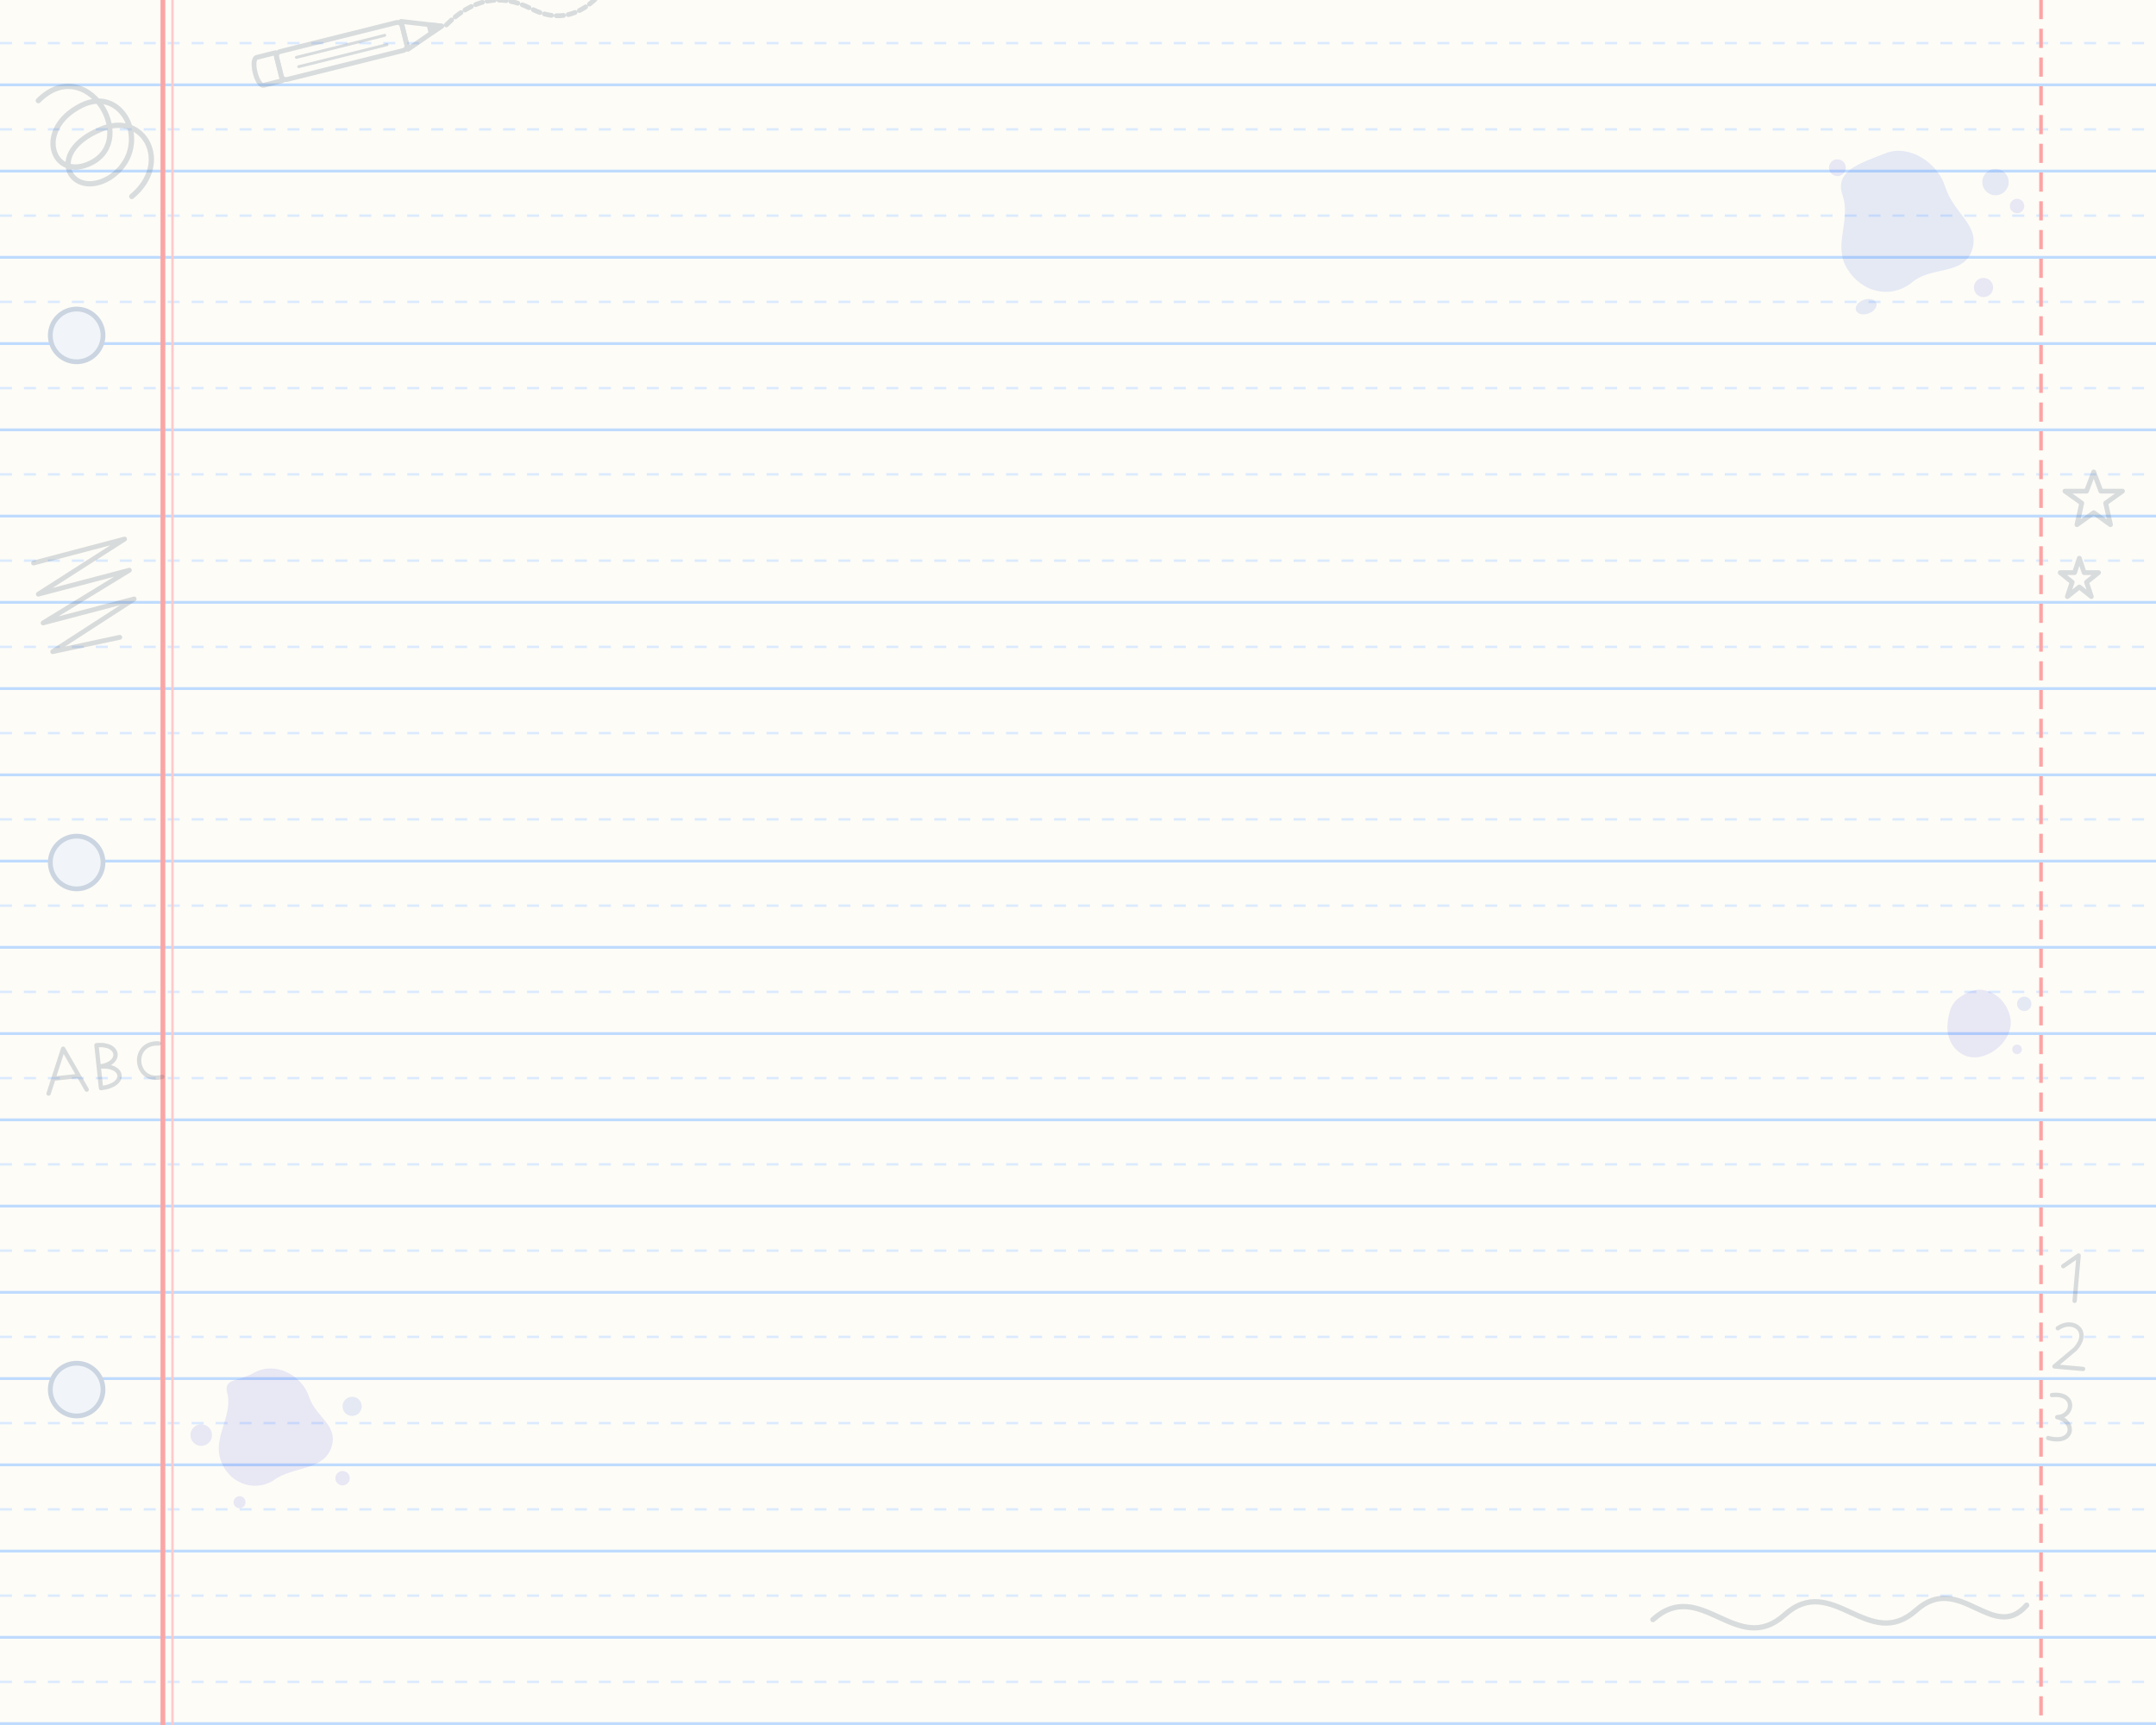
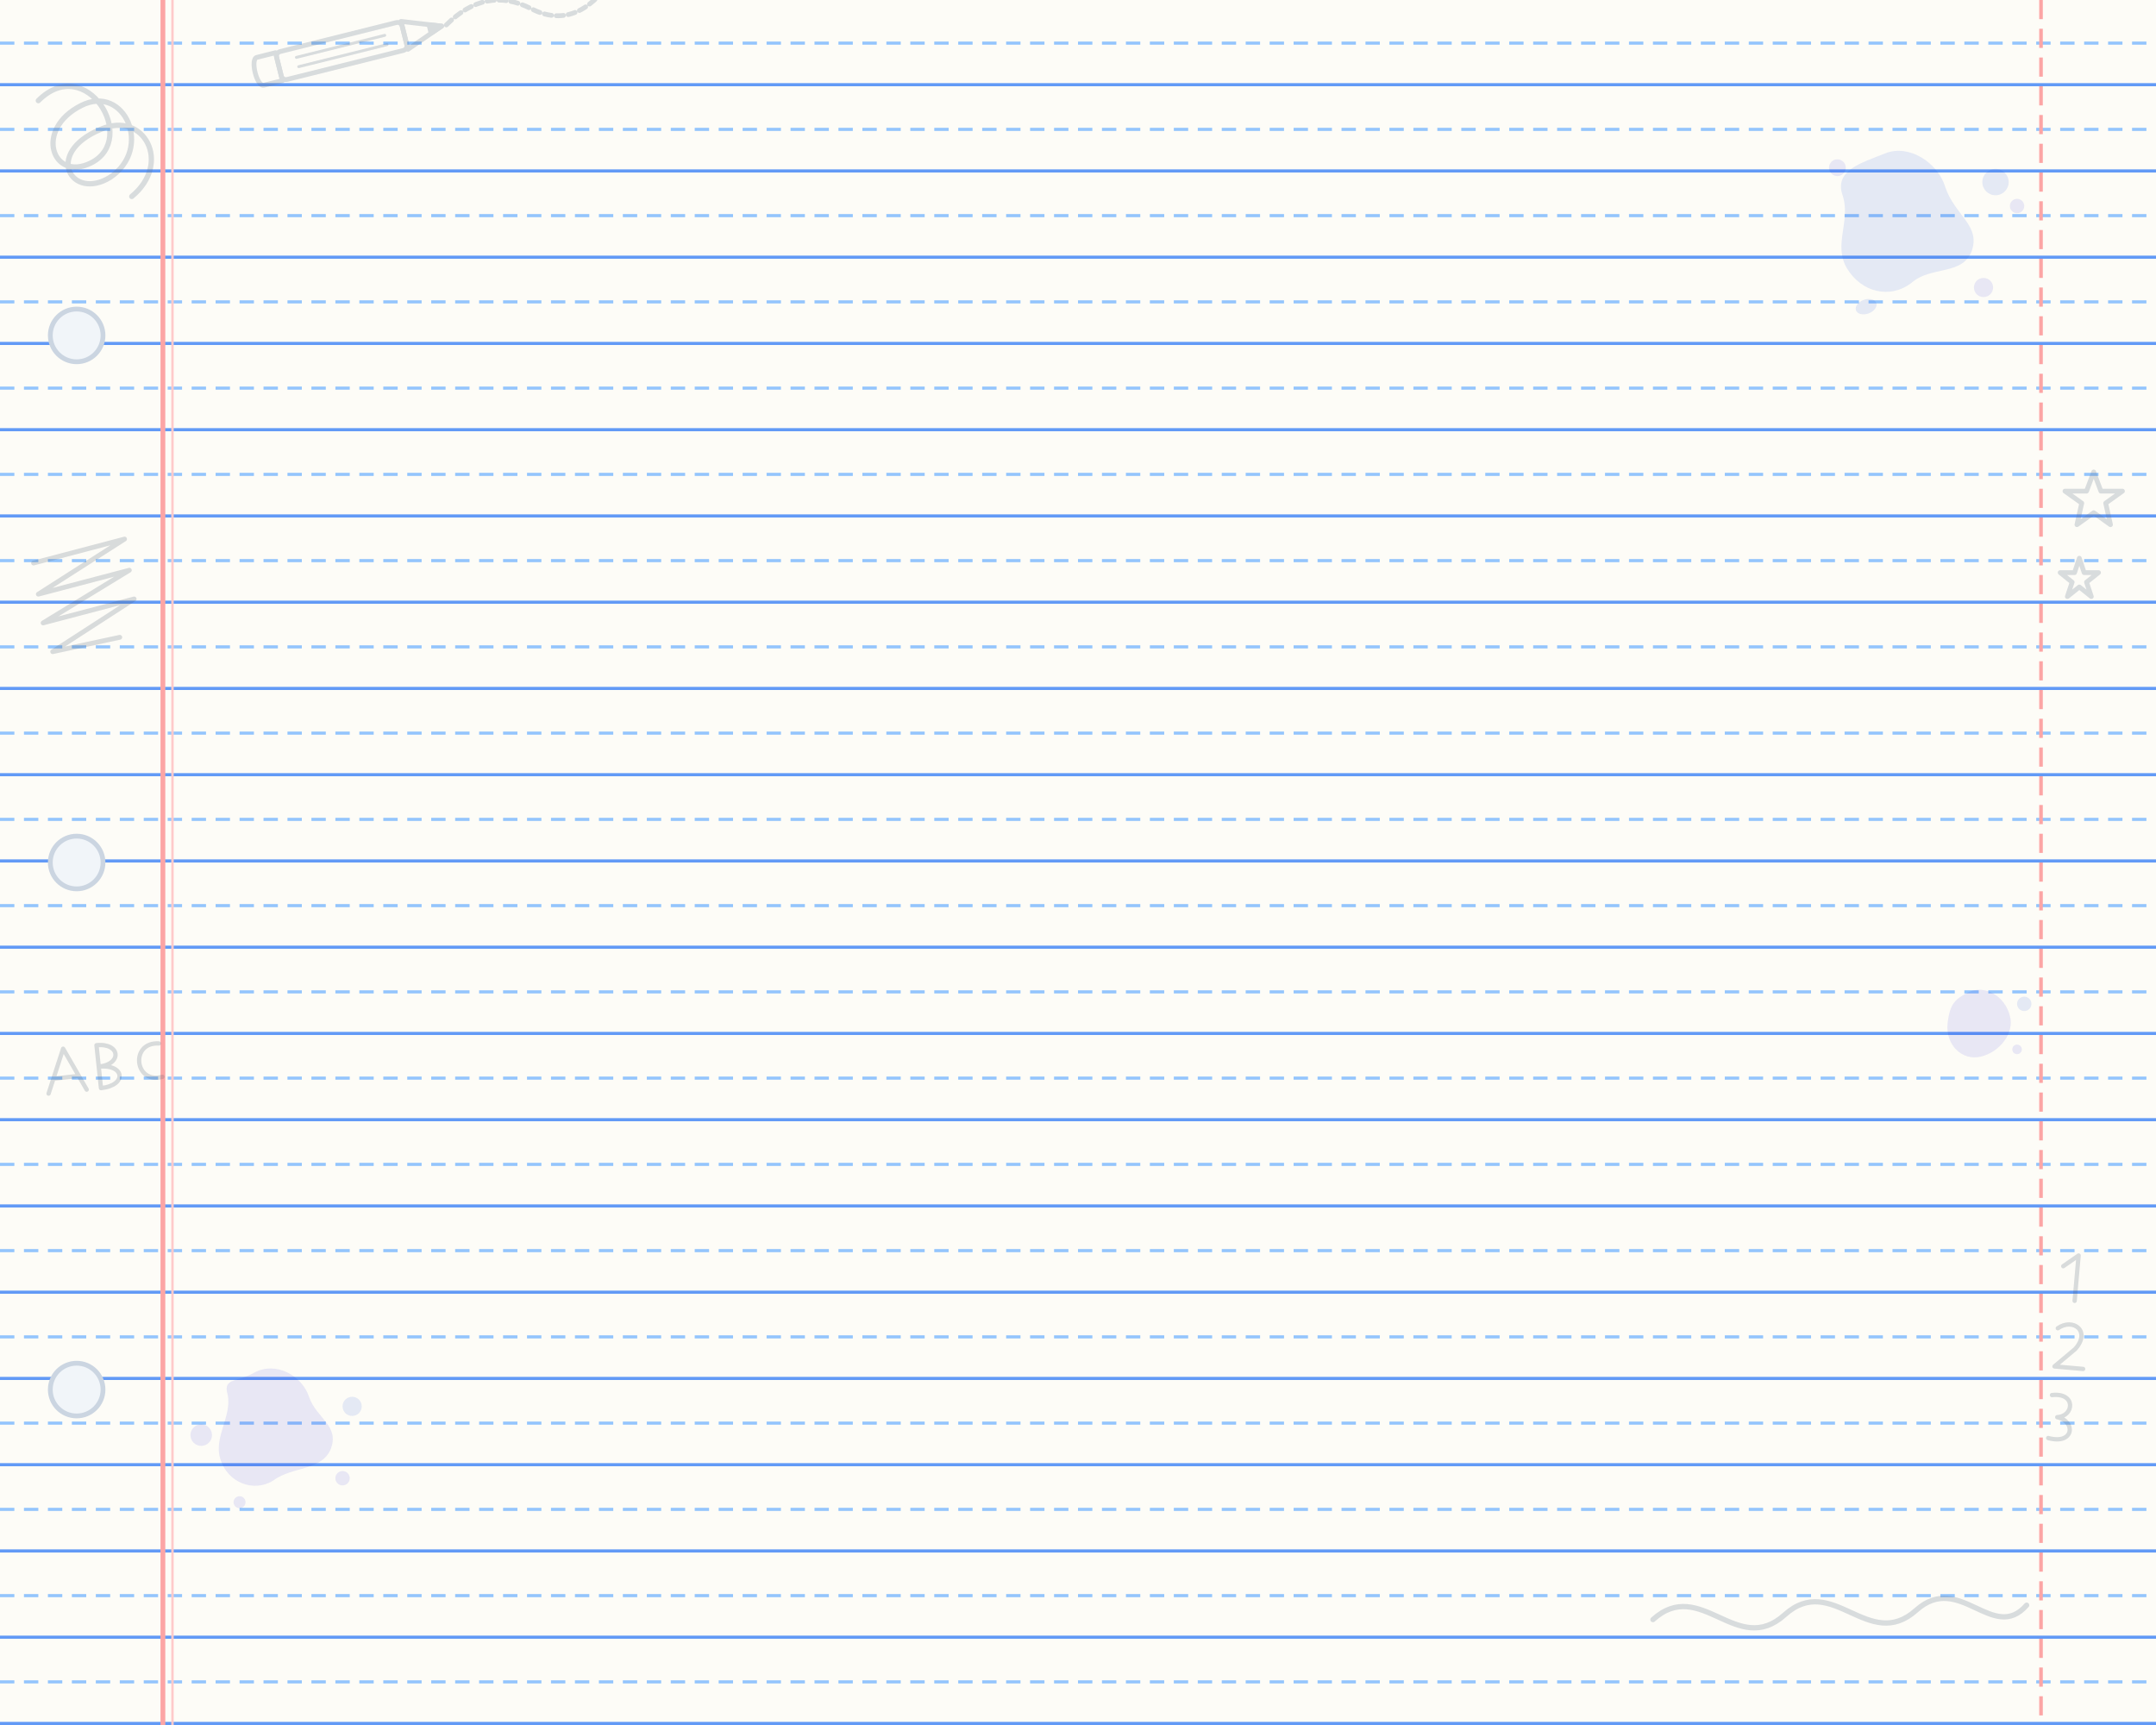
<svg xmlns="http://www.w3.org/2000/svg" width="900" height="720" viewBox="0 0 900 720">
  <defs>
    <pattern id="lineatur" width="900" height="36" patternUnits="userSpaceOnUse">
-       <line x1="0" y1="18" x2="900" y2="18" stroke="#dbeafe" stroke-width="1" stroke-dasharray="5,5" />
-       <line x1="0" y1="35.5" x2="900" y2="35.5" stroke="#bfdbfe" stroke-width="1.35" />
+       <line x1="0" y1="18" x2="900" y2="18" stroke="#93c5fd" stroke-width="1.3" stroke-dasharray="6,4" />
+       <line x1="0" y1="35.5" x2="900" y2="35.5" stroke="#3b82f6" stroke-width="1.6" opacity="0.8" />
    </pattern>
    <style>
      .bleistift {
        fill: none;
        stroke: #64748b;
        stroke-linecap: round;
        stroke-linejoin: round;
        opacity: 0.24;
      }
      .bleistift-fein {
        fill: none;
        stroke: #475569;
        stroke-linecap: round;
        stroke-linejoin: round;
        opacity: 0.2;
      }
      .tinte {
        fill: #0000CD;
        opacity: 0.085;
      }
      .tinte-kräftig {
        fill: #1d4ed8;
        opacity: 0.11;
      }
    </style>
  </defs>
  <rect width="900" height="720" fill="#fdfcf7" />
  <rect width="900" height="720" fill="url(#lineatur)" />
  <line x1="68" y1="0" x2="68" y2="720" stroke="#fca5a5" stroke-width="2" />
  <line x1="72" y1="0" x2="72" y2="720" stroke="#fecaca" stroke-width="1" />
  <line x1="852" y1="0" x2="852" y2="720" stroke="#fca5a5" stroke-width="1.5" stroke-dasharray="8,4" />
  <g fill="#f1f5f9" stroke="#cbd5e1" stroke-width="2">
    <circle cx="32" cy="140" r="11" />
    <circle cx="32" cy="360" r="11" />
    <circle cx="32" cy="580" r="11" />
  </g>
  <g transform="translate(765, 58)">
    <path class="tinte-kräftig" d="M22,6 C32,2 44,10 47,20 C51,32 62,36 58,47 C54,57 41,53 33,60 C24,67 12,64 6,54 C0,44 8,34 4,23 C1,13 12,10 22,6 Z" />
    <circle class="tinte-kräftig" cx="68" cy="18" r="5.5" />
    <circle class="tinte" cx="77" cy="28" r="3" />
    <circle class="tinte" cx="63" cy="62" r="4" />
    <circle class="tinte" cx="2" cy="12" r="3.5" />
    <ellipse class="tinte-kräftig" cx="14" cy="70" rx="4.5" ry="3" transform="rotate(-20 14 70)" />
  </g>
  <g transform="translate(88, 565)">
    <path class="tinte" d="M18,8 C27,3 38,9 41,18 C44,27 54,30 50,40 C46,49 34,47 26,53 C18,58 7,54 4,44 C1,35 9,26 7,17 C5,10 11,12 18,8 Z" />
    <circle class="tinte-kräftig" cx="59" cy="22" r="4" />
    <circle class="tinte" cx="55" cy="52" r="3" />
    <circle class="tinte" cx="-4" cy="34" r="4.5" />
    <circle class="tinte" cx="12" cy="62" r="2.5" />
  </g>
  <g transform="translate(810, 410)">
    <path class="tinte" d="M12,4 C19,1 27,6 29,14 C31,21 25,29 17,31 C9,33 2,26 3,17 C4,9 6,7 12,4 Z" />
    <circle class="tinte-kräftig" cx="35" cy="9" r="3" />
    <circle class="tinte" cx="32" cy="28" r="2" />
  </g>
  <path class="bleistift" stroke-width="2.2" d="M 16 42 C 36 22, 58 58, 38 68 C 22 76, 14 54, 34 44 C 52 35, 64 62, 46 74 C 30 84, 18 64, 42 54 C 60 46, 72 68, 55 82" />
  <g class="bleistift" transform="translate(115, 22) rotate(-14)" stroke-width="2">
    <rect x="0" y="0" width="54" height="12" rx="2" />
    <line x1="8" y1="4" x2="46" y2="4" stroke-width="1.2" />
    <line x1="8" y1="8" x2="46" y2="8" stroke-width="1.2" />
    <path d="M 0 0 L -8 0 C -11 0, -11 12, -8 12 L 0 12 Z" />
    <polygon points="54,0 70,6 54,12" />
    <polygon points="65,4.2 70,6 65,7.8" fill="#64748b" />
    <path d="M 72 6 Q 92 -6, 108 8 T 144 4 T 176 12" stroke-dasharray="3,2" />
  </g>
  <path class="bleistift-fein" stroke-width="2" d="M 14 235 L 52 225 L 16 248 L 54 238 L 18 260 L 56 250 L 22 272 L 50 266" />
  <g class="bleistift" stroke-width="2" transform="translate(862, 195)">
    <path d="M12,2 L15,10 L24,10 L17,15 L19,24 L12,19 L5,24 L7,15 L0,10 L9,10 Z" />
    <path d="M6,38 L8,44 L14,44 L9,48 L11,54 L6,50 L1,54 L3,48 L-2,44 L4,44 Z" />
  </g>
  <path class="bleistift" stroke-width="2.2" d="M 690 676 C 710 658, 725 692, 745 674 C 765 656, 780 690, 800 672 C 818 656, 832 686, 846 670" />
  <g class="bleistift-fein" stroke-width="1.8" transform="translate(14, 435) rotate(-6)">
    <path d="M 4 22 L 12 4 L 20 22 M 7 16 L 17 16" />
    <path d="M 26 4 L 26 22 M 26 4 C 36 4, 36 13, 26 13 C 37 13, 37 22, 26 22" />
    <path d="M 52 6 C 40 4, 40 22, 52 20" />
  </g>
  <g class="bleistift-fein" stroke-width="1.8" transform="translate(856, 520) rotate(5)">
    <path d="M 6 8 L 12 3 L 12 22" />
    <path d="M 6 34 C 12 29, 20 34, 14 42 L 6 50 L 18 50" />
    <path d="M 6 62 C 16 60, 16 70, 9 71 C 17 72, 17 82, 6 80" />
  </g>
</svg>
